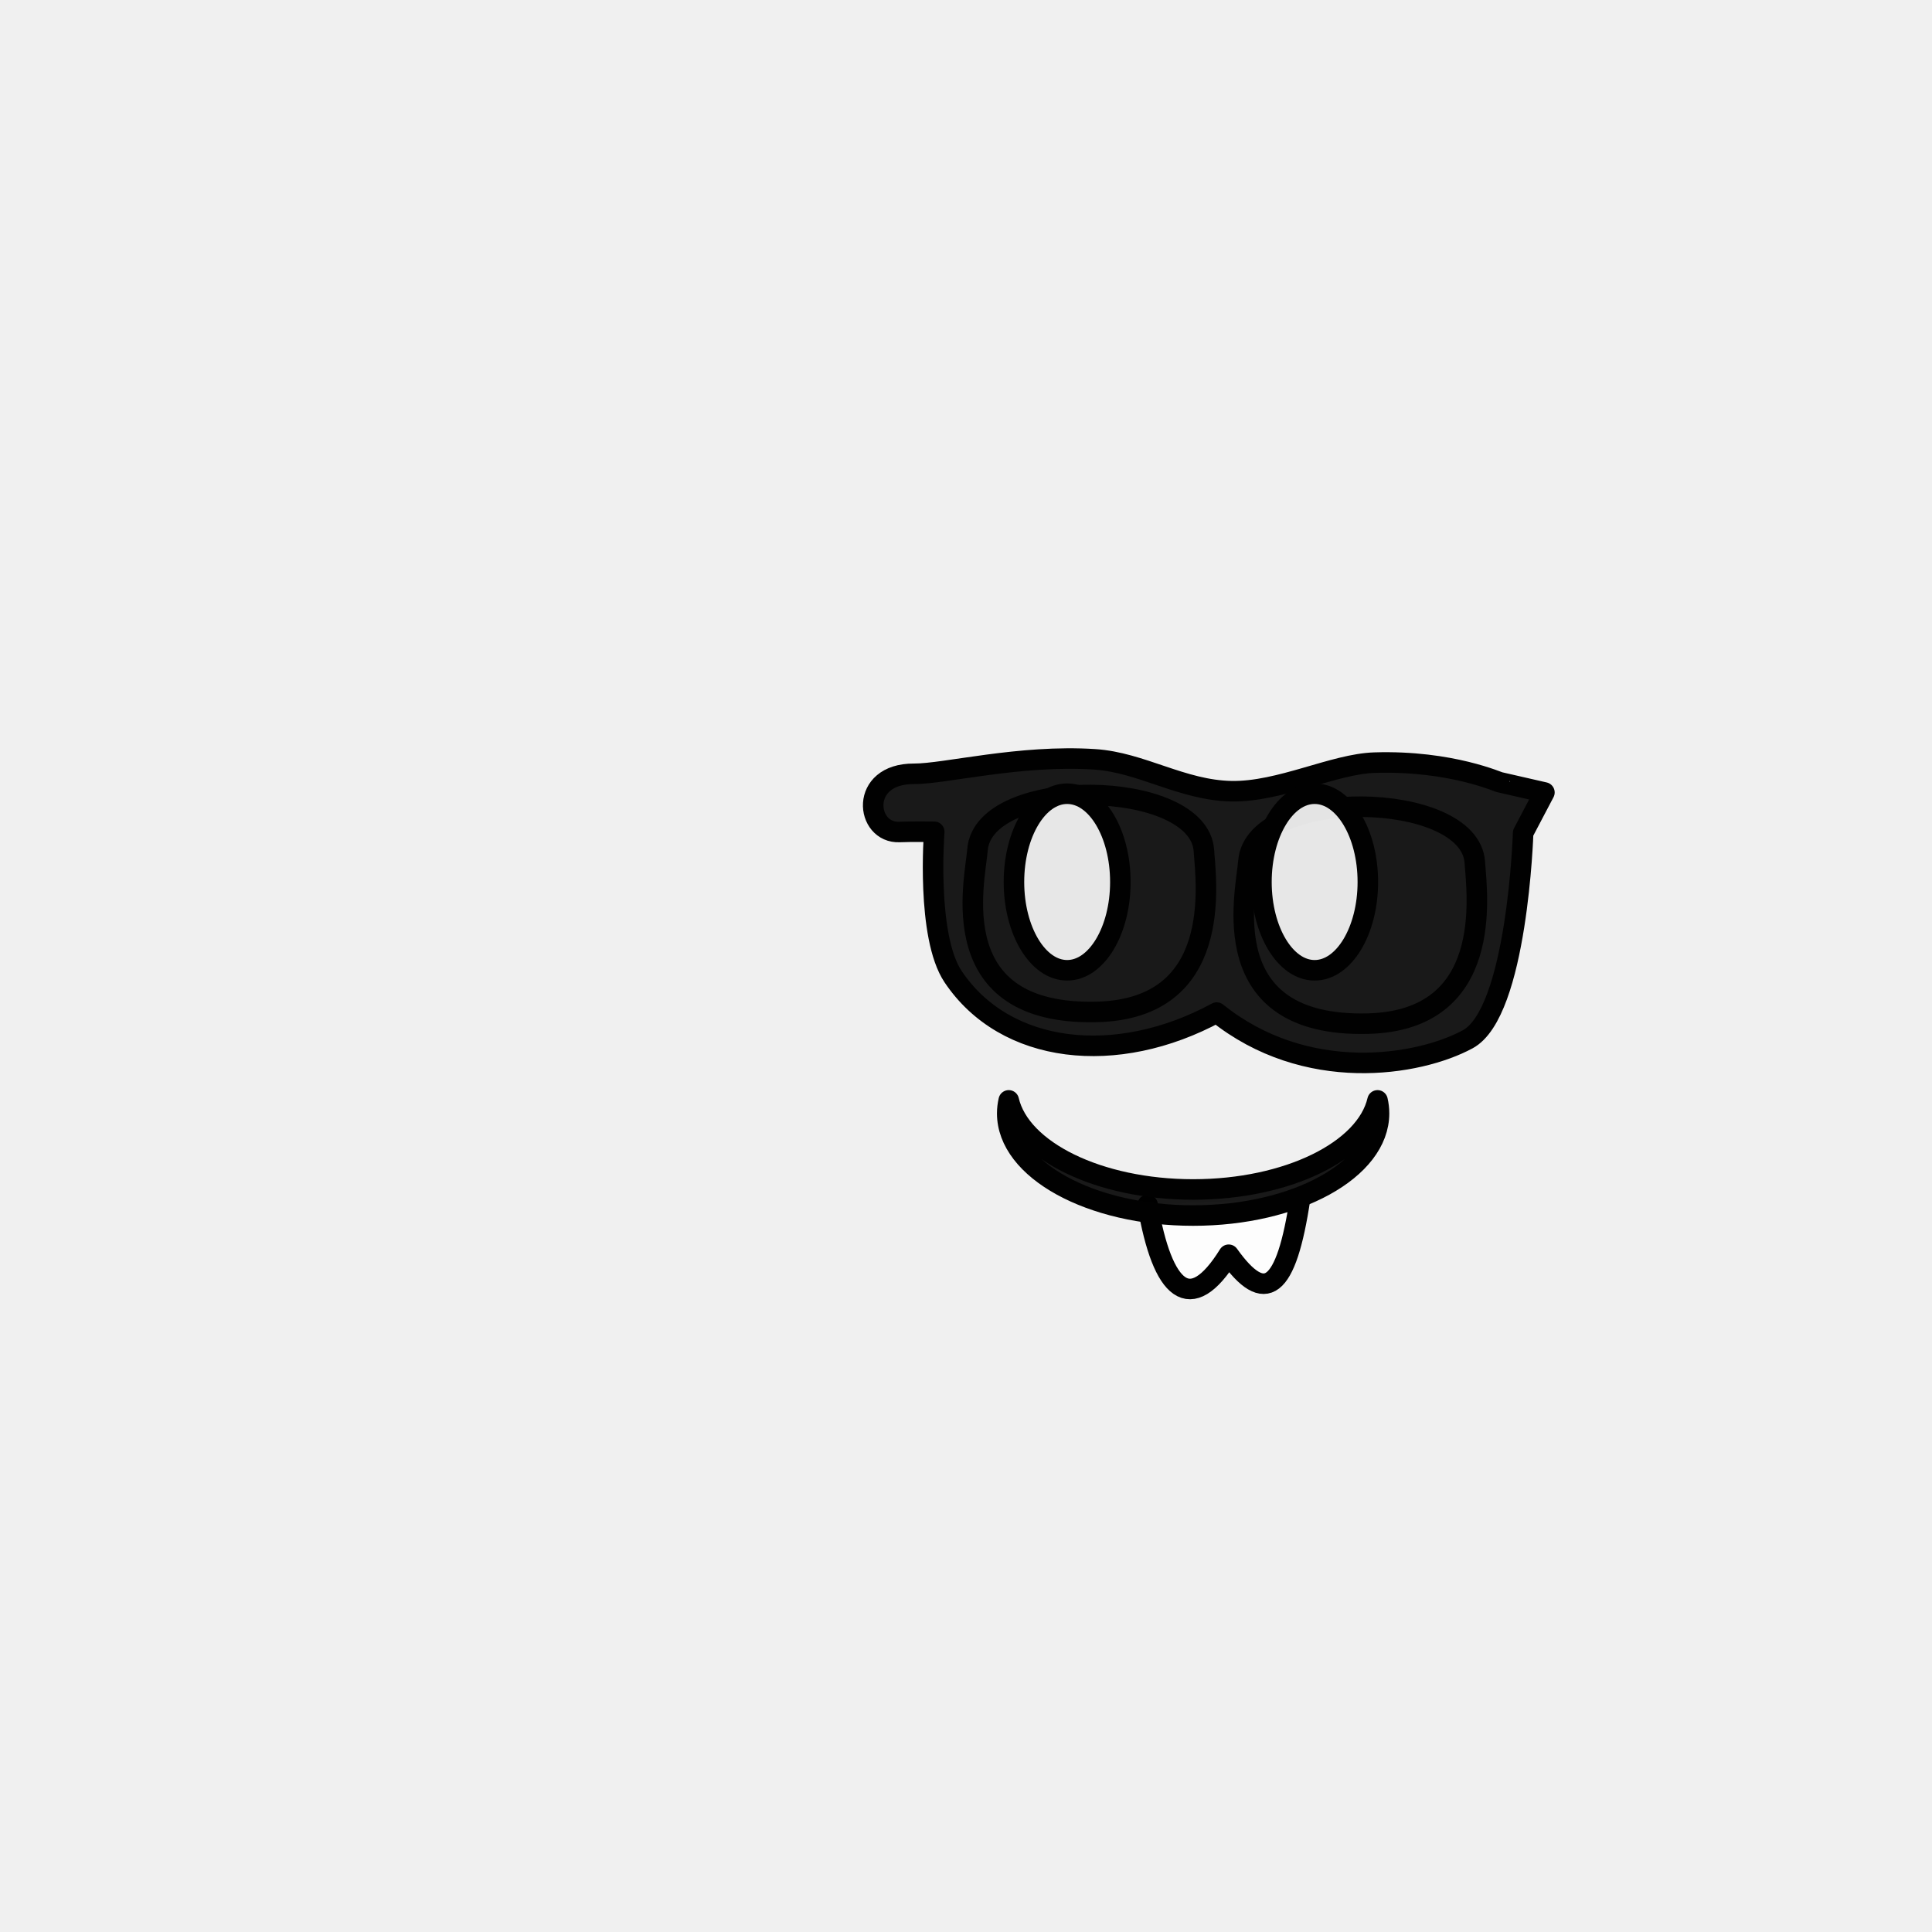
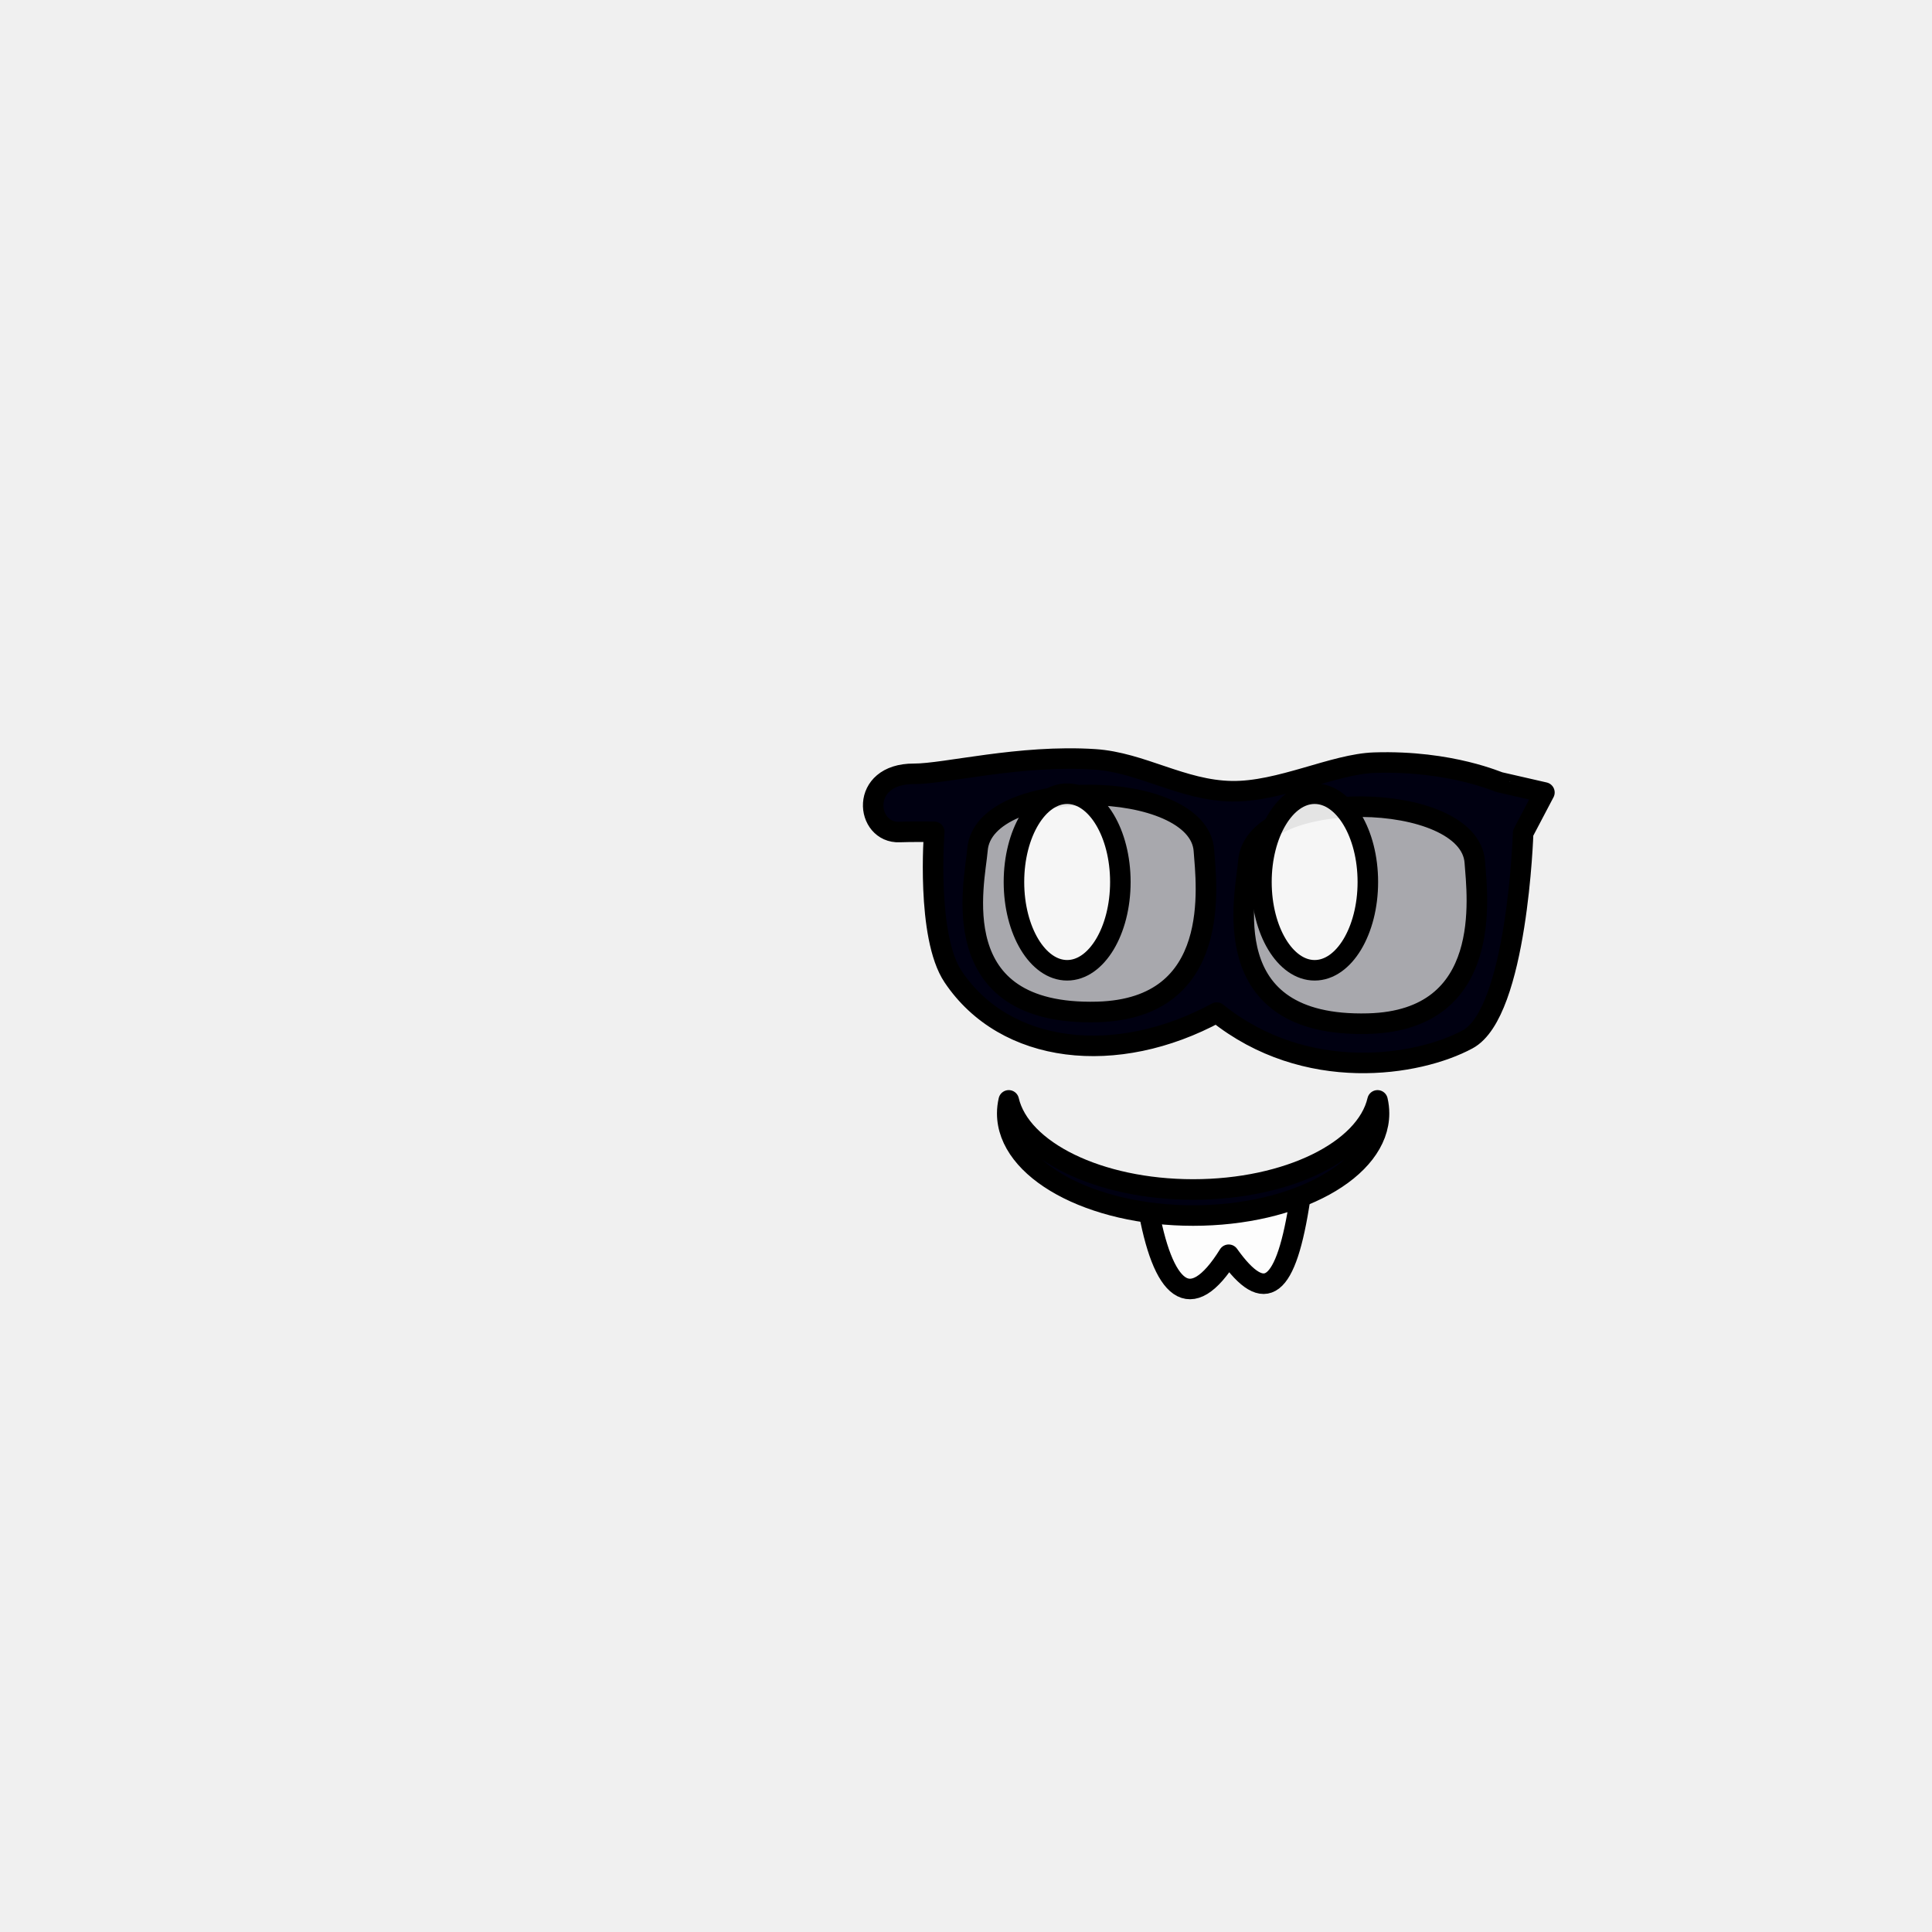
<svg xmlns="http://www.w3.org/2000/svg" version="1.1" id="Layer_1" x="0px" y="0px" width="160px" height="160px" viewBox="0 0 160 160" enable-background="new 0 0 160 160" xml:space="preserve">
  <g id="f15">
-     <path fill="#FFFFFF" fill-opacity="0.894" stroke="#010101" stroke-width="1.7" stroke-linecap="round" stroke-linejoin="round" stroke-miterlimit="1.5" d="   M107.672,99.229c-1.149,7.67-2.905,8.912-5.917,4.683c-3.175,5.12-5.48,3.05-6.711-4.128" />
-     <path fill="#010101" fill-opacity="0.894" stroke="#010101" stroke-width="1.7" stroke-linecap="round" stroke-linejoin="round" stroke-miterlimit="1.5" d="   M114.081,91.128c0.082,0.353,0.124,0.714,0.124,1.079c0,4.669-6.897,8.459-15.394,8.459c-8.498,0-15.396-3.79-15.396-8.459   c0-0.365,0.043-0.727,0.125-1.079c0.966,4.159,7.438,7.379,15.271,7.379C106.642,98.507,113.115,95.287,114.081,91.128z" />
-     <path fill="#010101" fill-opacity="0.894" stroke="#010101" stroke-width="1.7" stroke-linecap="round" stroke-linejoin="round" stroke-miterlimit="1.5" d="   M75.696,64.083c2.558,0.013,8.737-1.603,14.965-1.198c3.865,0.252,7.236,2.568,11.326,2.639c4.008,0.07,8.457-2.258,11.84-2.365   c6.389-0.203,10.395,1.684,10.391,1.626l3.684,0.843l-1.762,3.351c0,0-0.477,14.874-4.594,17.092   c-4.117,2.221-13.402,3.714-20.781-2.213c-8.299,4.498-17.507,3.474-21.83-2.971c-2.247-3.351-1.565-12.002-1.565-12.002   s-1.953-0.024-2.873,0.017C71.674,69.032,71.112,64.06,75.696,64.083z M103.387,71.35c0.49-6.164,18.319-5.966,18.75,0.051   c0.199,2.775,1.599,13.094-8.827,13.371C100.429,85.113,103.177,74.012,103.387,71.35z M80.951,70.379   c0.489-6.164,18.319-5.965,18.75,0.051c0.198,2.775,1.598,13.095-8.828,13.371C77.992,84.144,80.739,73.042,80.951,70.379z" />
+     <path fill="#FFFFFF" fill-opacity="0.894" stroke="#000000" stroke-width="1.7" stroke-linecap="round" stroke-linejoin="round" stroke-miterlimit="1.5" d="   M107.672,99.229c-1.149,7.67-2.905,8.912-5.917,4.683c-3.175,5.12-5.48,3.05-6.711-4.128" />
+     <path fill="#001" stroke="#000000" stroke-width="1.7" stroke-linecap="round" stroke-linejoin="round" stroke-miterlimit="1.5" d="   M114.081,91.128c0.082,0.353,0.124,0.714,0.124,1.079c0,4.669-6.897,8.459-15.394,8.459c-8.498,0-15.396-3.79-15.396-8.459   c0-0.365,0.043-0.727,0.125-1.079c0.966,4.159,7.438,7.379,15.271,7.379C106.642,98.507,113.115,95.287,114.081,91.128z" />
+     <path fill="#001" stroke="#000000" stroke-width="1.7" stroke-linecap="round" stroke-linejoin="round" stroke-miterlimit="1.5" d="   M124.218,64.786c0.004,0.058-4.002-1.829-10.391-1.626c-3.383,0.107-7.832,2.435-11.84,2.365c-4.09-0.071-7.461-2.387-11.326-2.639   c-6.229-0.405-12.408,1.211-14.965,1.198c-4.583-0.023-4.022,4.948-1.199,4.82c0.92-0.041,2.873-0.017,2.873-0.017   s-0.682,8.651,1.565,12.002c4.323,6.444,13.531,7.469,21.83,2.971c7.379,5.927,16.664,4.434,20.781,2.213   c4.117-2.219,4.594-17.092,4.594-17.092l1.762-3.351L124.218,64.786z M90.873,83.802c-12.881,0.342-10.134-10.76-9.922-13.422   c0.489-6.164,18.319-5.965,18.75,0.051C99.899,73.206,101.299,83.525,90.873,83.802z M113.31,84.771   c-12.881,0.342-10.133-10.76-9.923-13.421c0.49-6.164,18.319-5.966,18.75,0.051C122.336,74.176,123.735,84.495,113.31,84.771z" />
+     <path opacity="0.3" fill="#001" stroke="#000000" stroke-width="1.7" stroke-linecap="round" stroke-linejoin="round" stroke-miterlimit="1.5" d="   M103.387,71.35c0.49-6.164,18.319-5.966,18.75,0.051c0.199,2.775,1.599,13.094-8.827,13.371   C100.429,85.113,103.177,74.012,103.387,71.35z" />
+     <path opacity="0.3" fill="#001" stroke="#000000" stroke-width="1.7" stroke-linecap="round" stroke-linejoin="round" stroke-miterlimit="1.5" d="   M80.951,70.379c0.489-6.164,18.319-5.965,18.75,0.051c0.198,2.775,1.598,13.095-8.828,13.371   C77.992,84.144,80.739,73.042,80.951,70.379z" />
    <g>
-       <ellipse fill="#FFFFFF" fill-opacity="0.894" stroke="#010101" stroke-width="1.7" stroke-linecap="round" stroke-linejoin="round" stroke-miterlimit="1.5" cx="88.377" cy="73.043" rx="4.406" ry="7.312" />
-       <ellipse fill="#FFFFFF" fill-opacity="0.894" stroke="#010101" stroke-width="1.7" stroke-linecap="round" stroke-linejoin="round" stroke-miterlimit="1.5" cx="108.873" cy="73.043" rx="4.406" ry="7.312" />
+       <ellipse fill="#FFFFFF" fill-opacity="0.894" stroke="#000000" stroke-width="1.7" stroke-linecap="round" stroke-linejoin="round" stroke-miterlimit="1.5" cx="88.377" cy="73.043" rx="4.406" ry="7.312" />
+       <ellipse fill="#FFFFFF" fill-opacity="0.894" stroke="#000000" stroke-width="1.7" stroke-linecap="round" stroke-linejoin="round" stroke-miterlimit="1.5" cx="108.873" cy="73.043" rx="4.406" ry="7.312" />
    </g>
  </g>
</svg>
